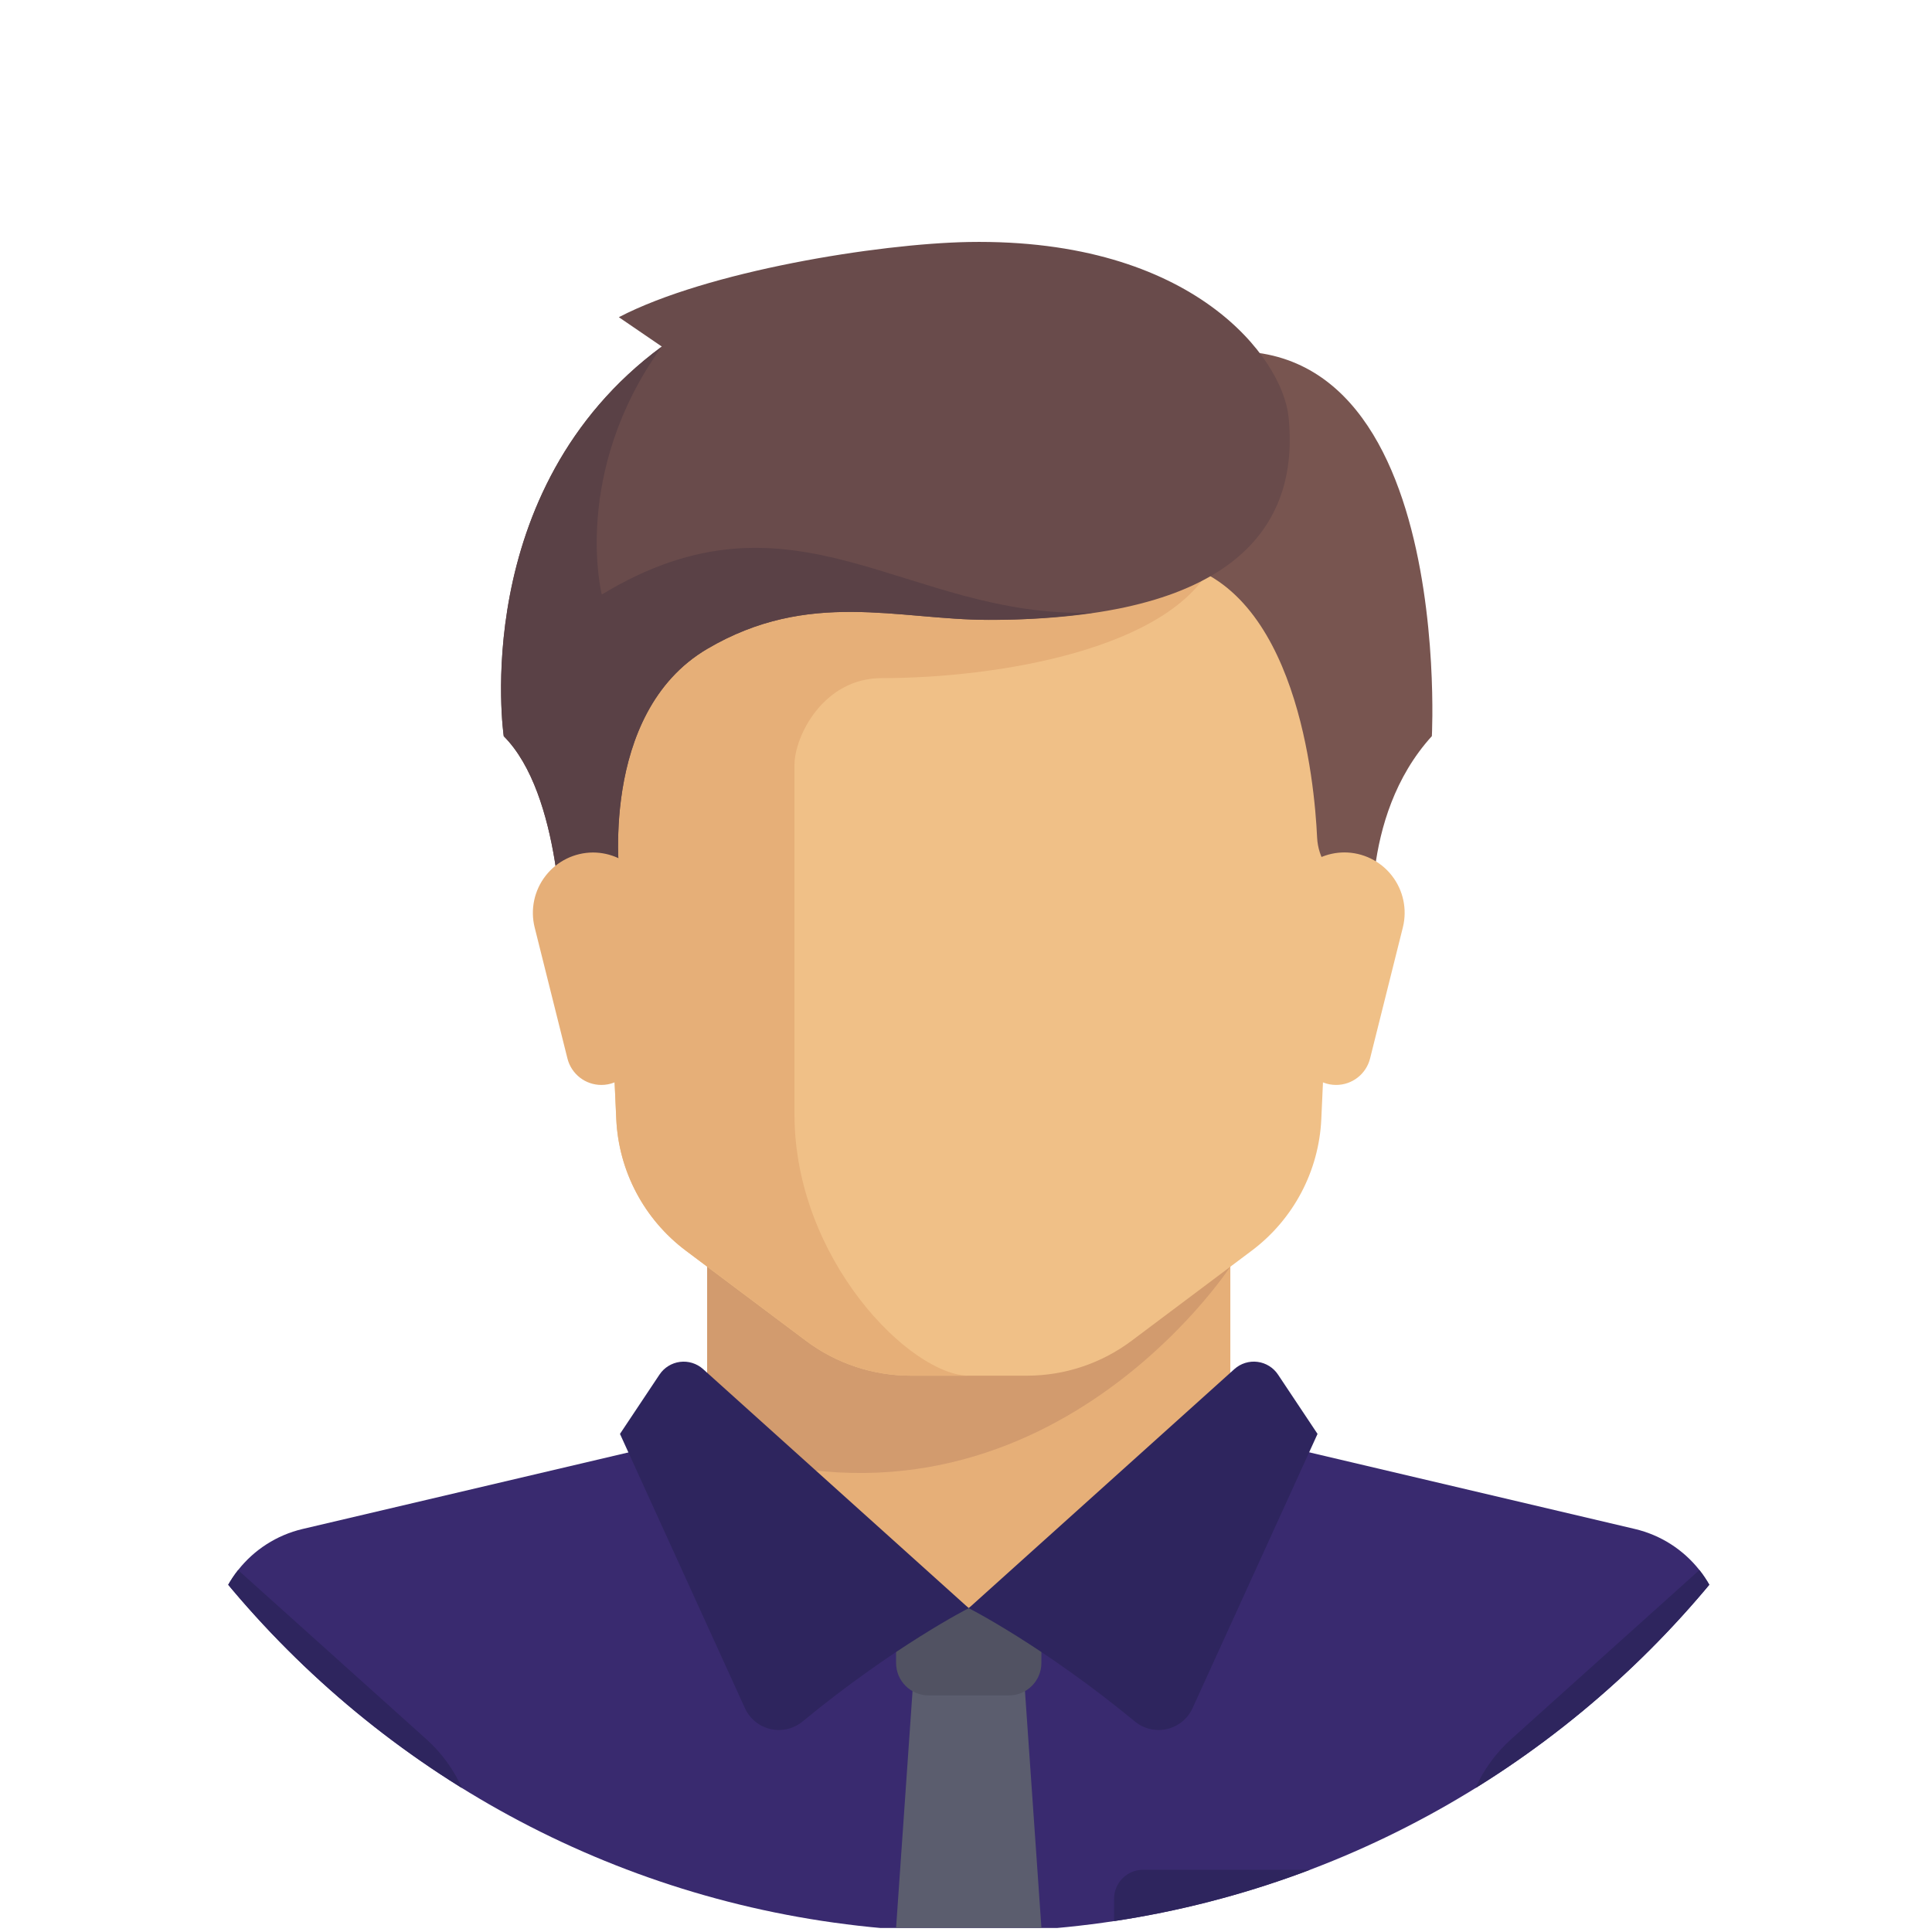
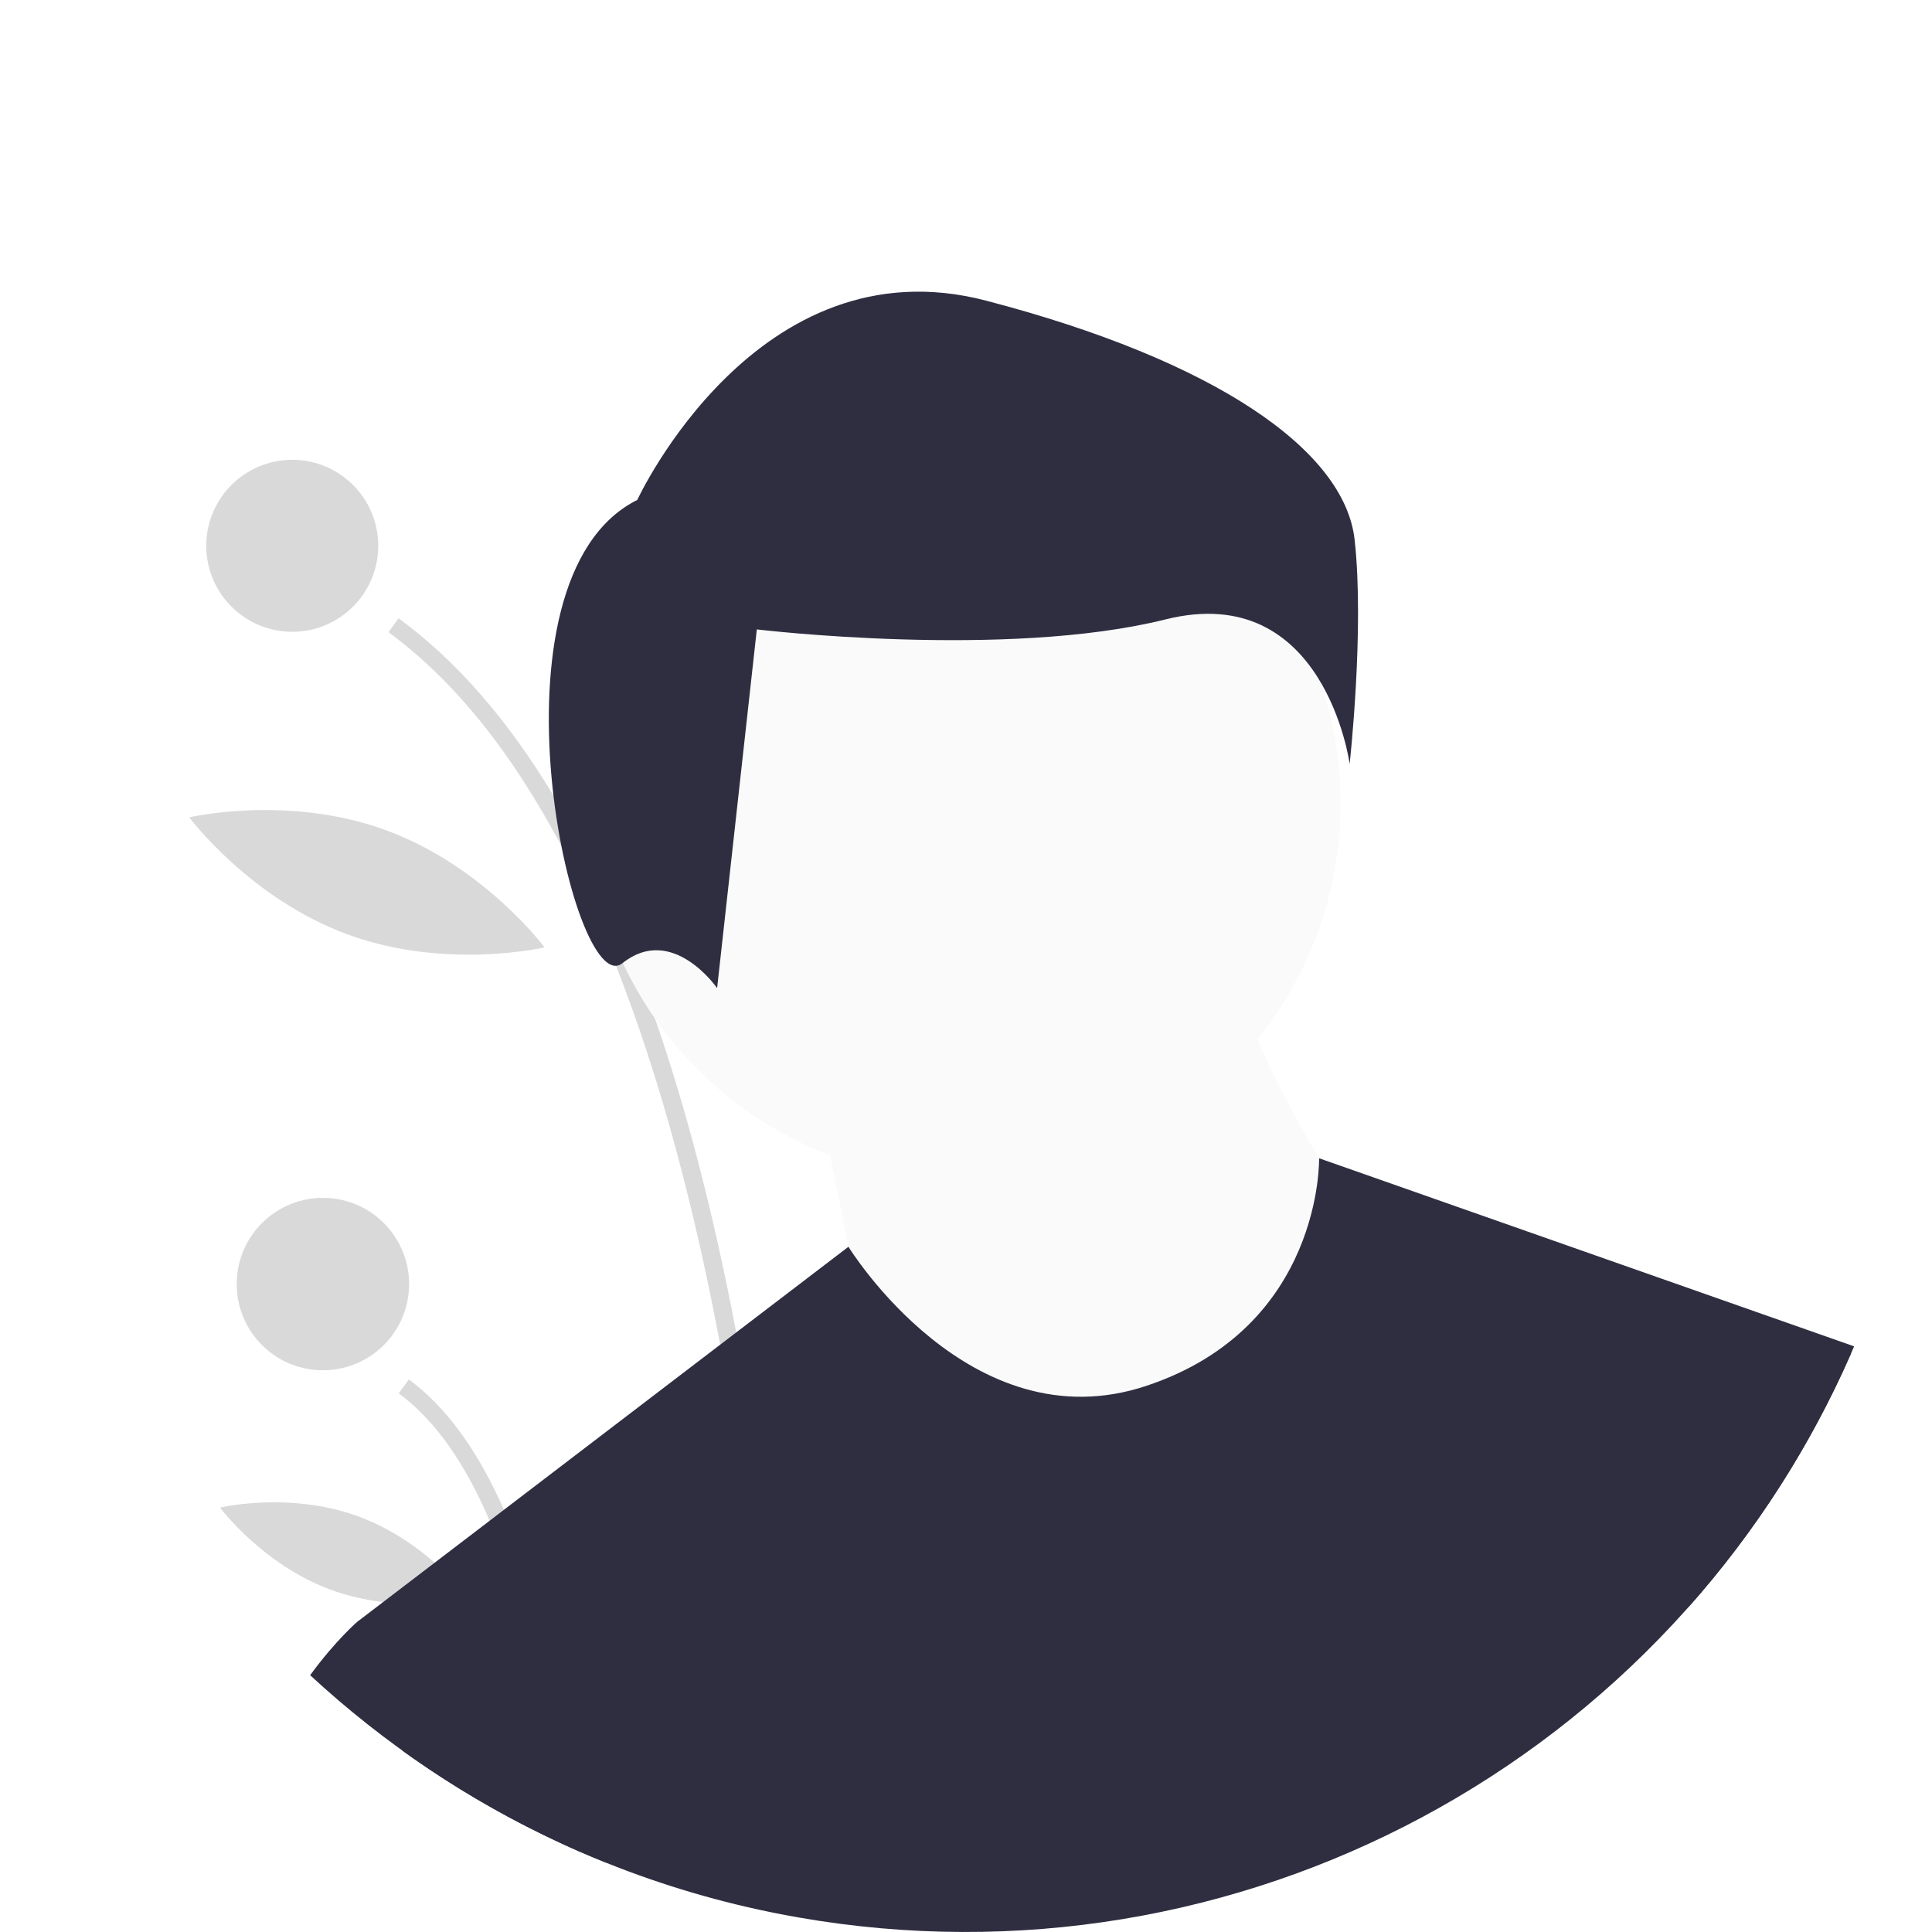
- <svg xmlns="http://www.w3.org/2000/svg" viewBox="0 0 512 512">
+ <svg xmlns="http://www.w3.org/2000/svg" id="e59edb86-a3bc-4694-8aac-31e565ca5cfc" viewBox="0 0 676 676.03">
  <defs>
-     <style>.cls-1{fill:none;}.cls-2{clip-path:url(#clip-path);}.cls-3{fill:#e6af78;}.cls-4{fill:#392a6f;}.cls-5{fill:#d29b6e;}.cls-6{fill:#f0c087;}.cls-7{fill:#2e255e;}.cls-8{fill:#5b5d6e;}.cls-9{fill:#515262;}.cls-10{fill:#785550;}.cls-11{fill:#694b4b;}.cls-12{fill:#5a4146;}</style>
-     <clipPath id="clip-path">
-       <circle class="cls-1" cx="256.73" cy="256.73" r="255.27" />
-     </clipPath>
+     <style>.cls-1{fill:none;opacity:0;}.cls-2{opacity:0.15;}.cls-2,.cls-3{isolation:isolate;}.cls-3{opacity:0.2;}.cls-4{fill:#fafafa;}.cls-5{fill:#2f2e41;}</style>
  </defs>
-   <g id="Layer_1" data-name="Layer 1">
-     <g class="cls-2">
-       <polygon class="cls-3" points="326.05 379.97 326.05 326.05 187.41 326.05 187.41 379.97 256.73 441.59 326.05 379.97" />
-       <path class="cls-4" d="M433.24,405.19l-95.31-22.43a15.32,15.32,0,0,1-4-1.61l-77.2,45L182.54,379a15.34,15.34,0,0,1-7,3.79L80.22,405.19a30.81,30.81,0,0,0-23.75,30v60.33a15.4,15.4,0,0,0,15.41,15.41H441.59A15.4,15.4,0,0,0,457,495.51V435.18A30.81,30.81,0,0,0,433.24,405.19Z" />
-       <path class="cls-5" d="M187.41,326.05v56.89c87.33,31.46,138.65-47.28,138.65-47.28v-9.61H187.41Z" />
-       <path class="cls-6" d="M156.6,148.9l6.71,147.67a46.21,46.21,0,0,0,18.44,34.87l31.85,23.89a46.22,46.22,0,0,0,27.73,9.24h30.81a46.22,46.22,0,0,0,27.73-9.24l31.85-23.89a46.22,46.22,0,0,0,18.44-34.87l6.71-147.67Z" />
-       <path class="cls-3" d="M233.62,179.71c30.81,0,77-7.7,88-30.81h-165l6.71,147.67a46.21,46.21,0,0,0,18.44,34.87l31.85,23.89a46.22,46.22,0,0,0,27.73,9.24h15.41c-15.41,0-46.22-30.81-46.22-69.32V202.81C210.51,195.11,218.22,179.71,233.62,179.71Z" />
-       <path class="cls-7" d="M113,460.92,63.1,416.09a30.76,30.76,0,0,0-6.63,19.09v60.33a15.4,15.4,0,0,0,15.41,15.41h53.92V489.58A38.52,38.52,0,0,0,113,460.92Z" />
-       <path class="cls-7" d="M400.45,460.92l49.91-44.84A30.76,30.76,0,0,1,457,435.18v60.33a15.4,15.4,0,0,1-15.41,15.41H387.67V489.58A38.51,38.51,0,0,1,400.45,460.92Z" />
-       <polygon class="cls-8" points="275.99 510.91 237.47 510.91 242.29 441.59 271.17 441.59 275.99 510.91" />
-       <path class="cls-9" d="M276,426.19H237.47v14.5a8.61,8.61,0,0,0,8.61,8.61h21.29a8.61,8.61,0,0,0,8.61-8.61v-14.5Z" />
-       <path class="cls-7" d="M186.32,362.82l70.41,63.36s-19.72,10-44,30a9.88,9.88,0,0,1-15.3-3.46L164.3,380l10.46-15.7A7.7,7.7,0,0,1,186.32,362.82Z" />
-       <path class="cls-7" d="M327.13,362.82l-70.41,63.36s19.72,10,44,30a9.88,9.88,0,0,0,15.3-3.46L349.16,380l-10.46-15.7A7.7,7.7,0,0,0,327.13,362.82Z" />
-       <path class="cls-10" d="M303.43,97.87l7.22,51c33,6.59,37.71,58.32,38.4,73.1a15.19,15.19,0,0,0,2.43,7.53L364.05,249s-4.3-32.25,15.41-53.92C379.46,195.11,386.23,67.06,303.43,97.87Z" />
-       <path class="cls-6" d="M371.78,245.74l-8.7,34.78a9.26,9.26,0,0,1-9,7h0a9.26,9.26,0,0,1-9.19-8.11l-4.45-35.58a16,16,0,0,1,15.83-17.93h0A16,16,0,0,1,371.78,245.74Z" />
-       <path class="cls-11" d="M164,84.06l11.39,7.78c-51.51,38-41.88,103.26-41.88,103.26C148.89,210.51,148.89,249,148.89,249l15.41-15.41s-5.95-44.5,23.11-61.62c27-15.89,50.55-7.7,74.62-7.7,64.51,0,82.56-24.31,79.43-53.92-1.62-15.32-25-47.23-84.73-46.22C232.64,64.58,187.41,71.87,164,84.06Z" />
-       <path class="cls-12" d="M159.48,157.56s-8.18-32.25,15.89-65.71c-51.51,38-41.88,103.26-41.88,103.26C148.89,210.52,148.89,249,148.89,249l15.41-15.41s-5.95-44.5,23.11-61.62c27-15.89,50.55-7.7,74.62-7.7a189.34,189.34,0,0,0,27.78-1.91C240.12,164.06,210.84,126.43,159.48,157.56Z" />
-       <path class="cls-3" d="M141.68,245.74l8.7,34.78a9.26,9.26,0,0,0,9,7h0a9.26,9.26,0,0,0,9.19-8.11L173,243.85a16,16,0,0,0-15.83-17.93h0A16,16,0,0,0,141.68,245.74Z" />
-       <path class="cls-7" d="M356.86,495.51H302.94a7.7,7.7,0,0,0-7.7,7.7v7.7h69.32v-7.7A7.7,7.7,0,0,0,356.86,495.51Z" />
-     </g>
-   </g>
+   <path class="cls-1" d="M676,338a336.86,336.86,0,0,1-27.22,133.1l-1.12,2.58A338.56,338.56,0,0,1,279.35,670.93q-3-.54-6.08-1.12a334.65,334.65,0,0,1-61.14-18q-4.81-1.93-9.56-4c-2.16-.94-4.32-1.91-6.46-2.91A338.41,338.41,0,0,1,0,338C0,151.33,151.33,0,338,0S676,151.33,676,338Z" />
+   <path class="cls-2" d="M279.35,670.93q-3-.54-6.08-1.12C272,631.5,267.42,552.87,252,470.52c-8.45-45.07-20.18-91.27-36.45-132.57a411.5,411.5,0,0,0-19.07-41.84c-16.44-31.05-36.38-57.19-60.56-74.9l3.56-4.86q30.17,22.11,54.22,62.08,7.22,12,13.86,25.54,7.13,14.52,13.59,30.83,4.13,10.38,8,21.48,16.74,48.2,28.46,110,2.59,13.65,4.94,28C274.6,568.2,278.25,636.59,279.35,670.93Z" />
+   <path class="cls-2" d="M202.57,647.77c-2.16-.94-4.32-1.91-6.46-2.91-2.09-22.7-5.93-50.86-13-77.59a253.49,253.49,0,0,0-11.81-35.2c-8-18.75-18.38-34.69-31.79-44.52l3.56-4.85c14,10.28,24.87,26.53,33.24,45.54,9.43,21.42,15.72,46.35,19.91,70.17C199.38,616.1,201.34,633.19,202.57,647.77Z" />
+   <circle class="cls-2" cx="102.26" cy="190.98" r="30.09" />
+   <circle class="cls-2" cx="111.95" cy="449.99" r="30.09" transform="matrix(0.07, -1, 1, 0.07, -344.84, 529.76)" />
+   <path class="cls-3" d="M221.71,241.52c-6.38,36,7.71,68.59,7.71,68.59s24.43-25.76,30.81-61.76-7.71-68.59-7.71-68.59S228.09,205.52,221.71,241.52Z" />
+   <path class="cls-2" d="M121.72,327c34.33,12.56,68.83,4.5,68.83,4.5s-21.16-28.41-55.5-41S66.22,286,66.22,286,87.38,314.42,121.72,327Z" />
+   <path class="cls-2" d="M115.9,556.33c24.06,8.8,48.28,3.06,48.28,3.06s-14.8-20-38.87-28.81S77,527.52,77,527.52,91.83,547.53,115.9,556.33Z" />
+   <circle class="cls-4" cx="337.31" cy="281.08" r="131.77" />
+   <path class="cls-4" d="M285.83,382s16.47,78.23,16.47,86.47,78.24,45.3,78.24,45.3l70-12.36,24.7-74.12s-41.18-61.77-41.18-86.47Z" />
+   <path class="cls-5" d="M648.78,471.1l-1.12,2.58A338.56,338.56,0,0,1,279.35,670.93q-3-.54-6.08-1.12a334.65,334.65,0,0,1-61.14-18q-4.81-1.93-9.56-4c-2.16-.94-4.32-1.91-6.46-2.91a337.25,337.25,0,0,1-55.25-32.28l-15.62-45.31,8.78-6.7,18.06-13.79,19.27-14.71,5-3.83L252,470.52l5.58-4.26,39.3-30h0s42.5,69.25,104.27,48.66,60.42-79.63,60.42-79.63Z" />
+   <path class="cls-5" d="M223,174.92s41.83-90.65,122-69.73,125.51,52.29,129,83.67-1.74,78.44-1.74,78.44-8.71-64.49-64.5-50.55-142.94,3.49-142.94,3.49L250.93,345.75s-15.69-22.66-33.12-8.72S167.25,202.81,223,174.92Z" />
+   <path class="cls-5" d="M212.13,651.78q-4.81-1.93-9.56-4c-2.16-.94-4.32-1.91-6.46-2.91a338.8,338.8,0,0,1-87.59-58.7c9.19-12.52,16.72-18.89,16.72-18.89H187l9.26,31.14Z" />
+   <path class="cls-5" d="M594.67,464.32l53,9.36a337.78,337.78,0,0,1-56.76,88.57Z" />
</svg>
